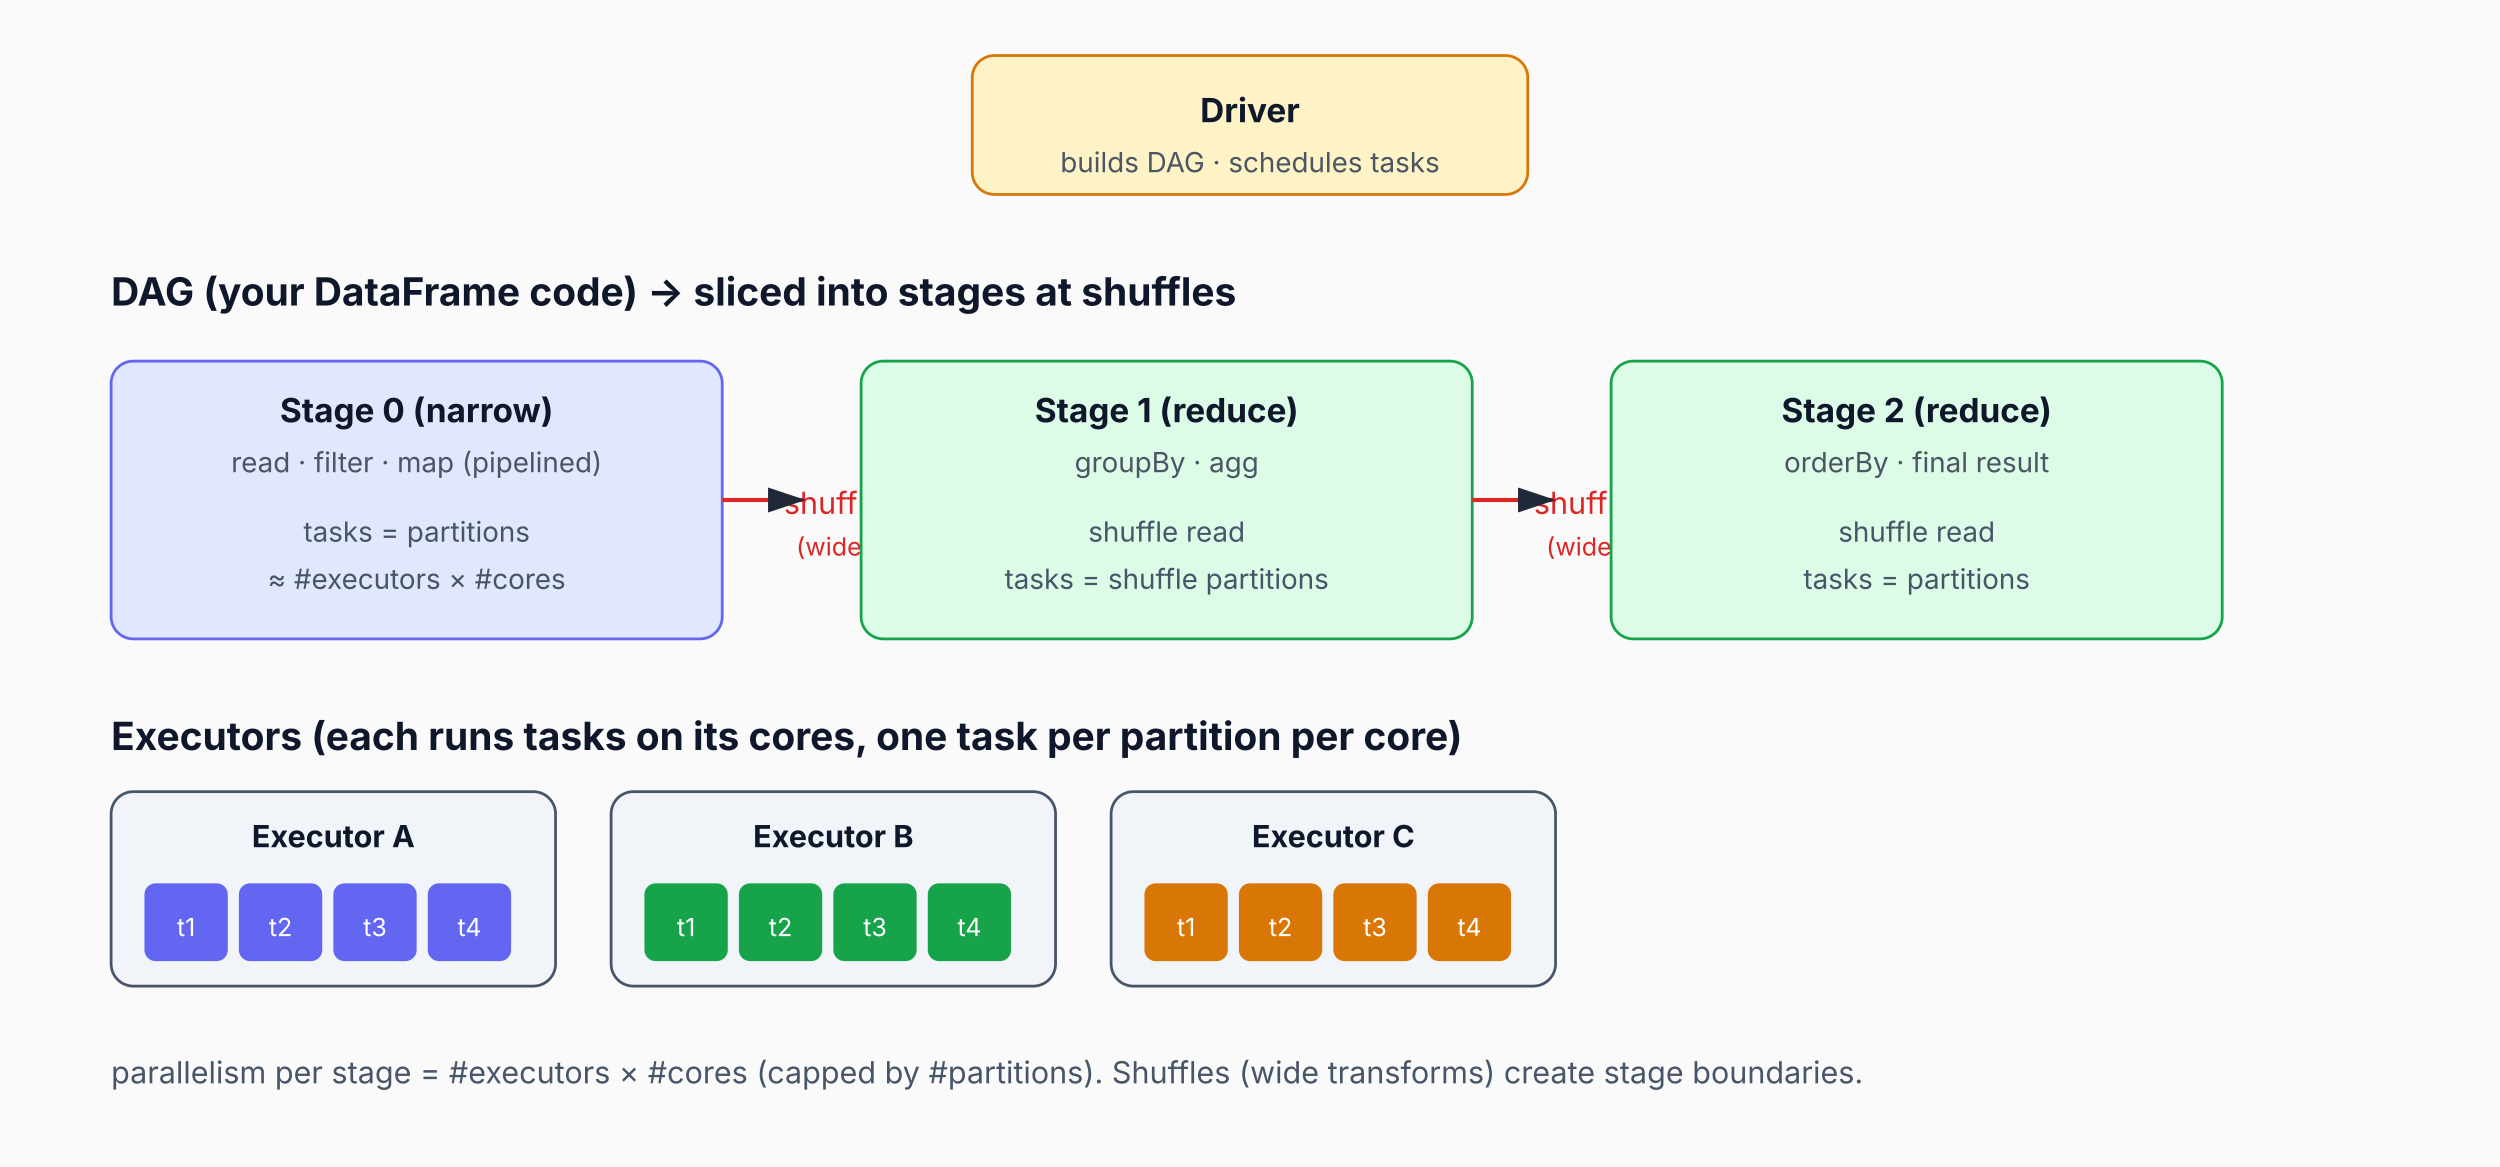
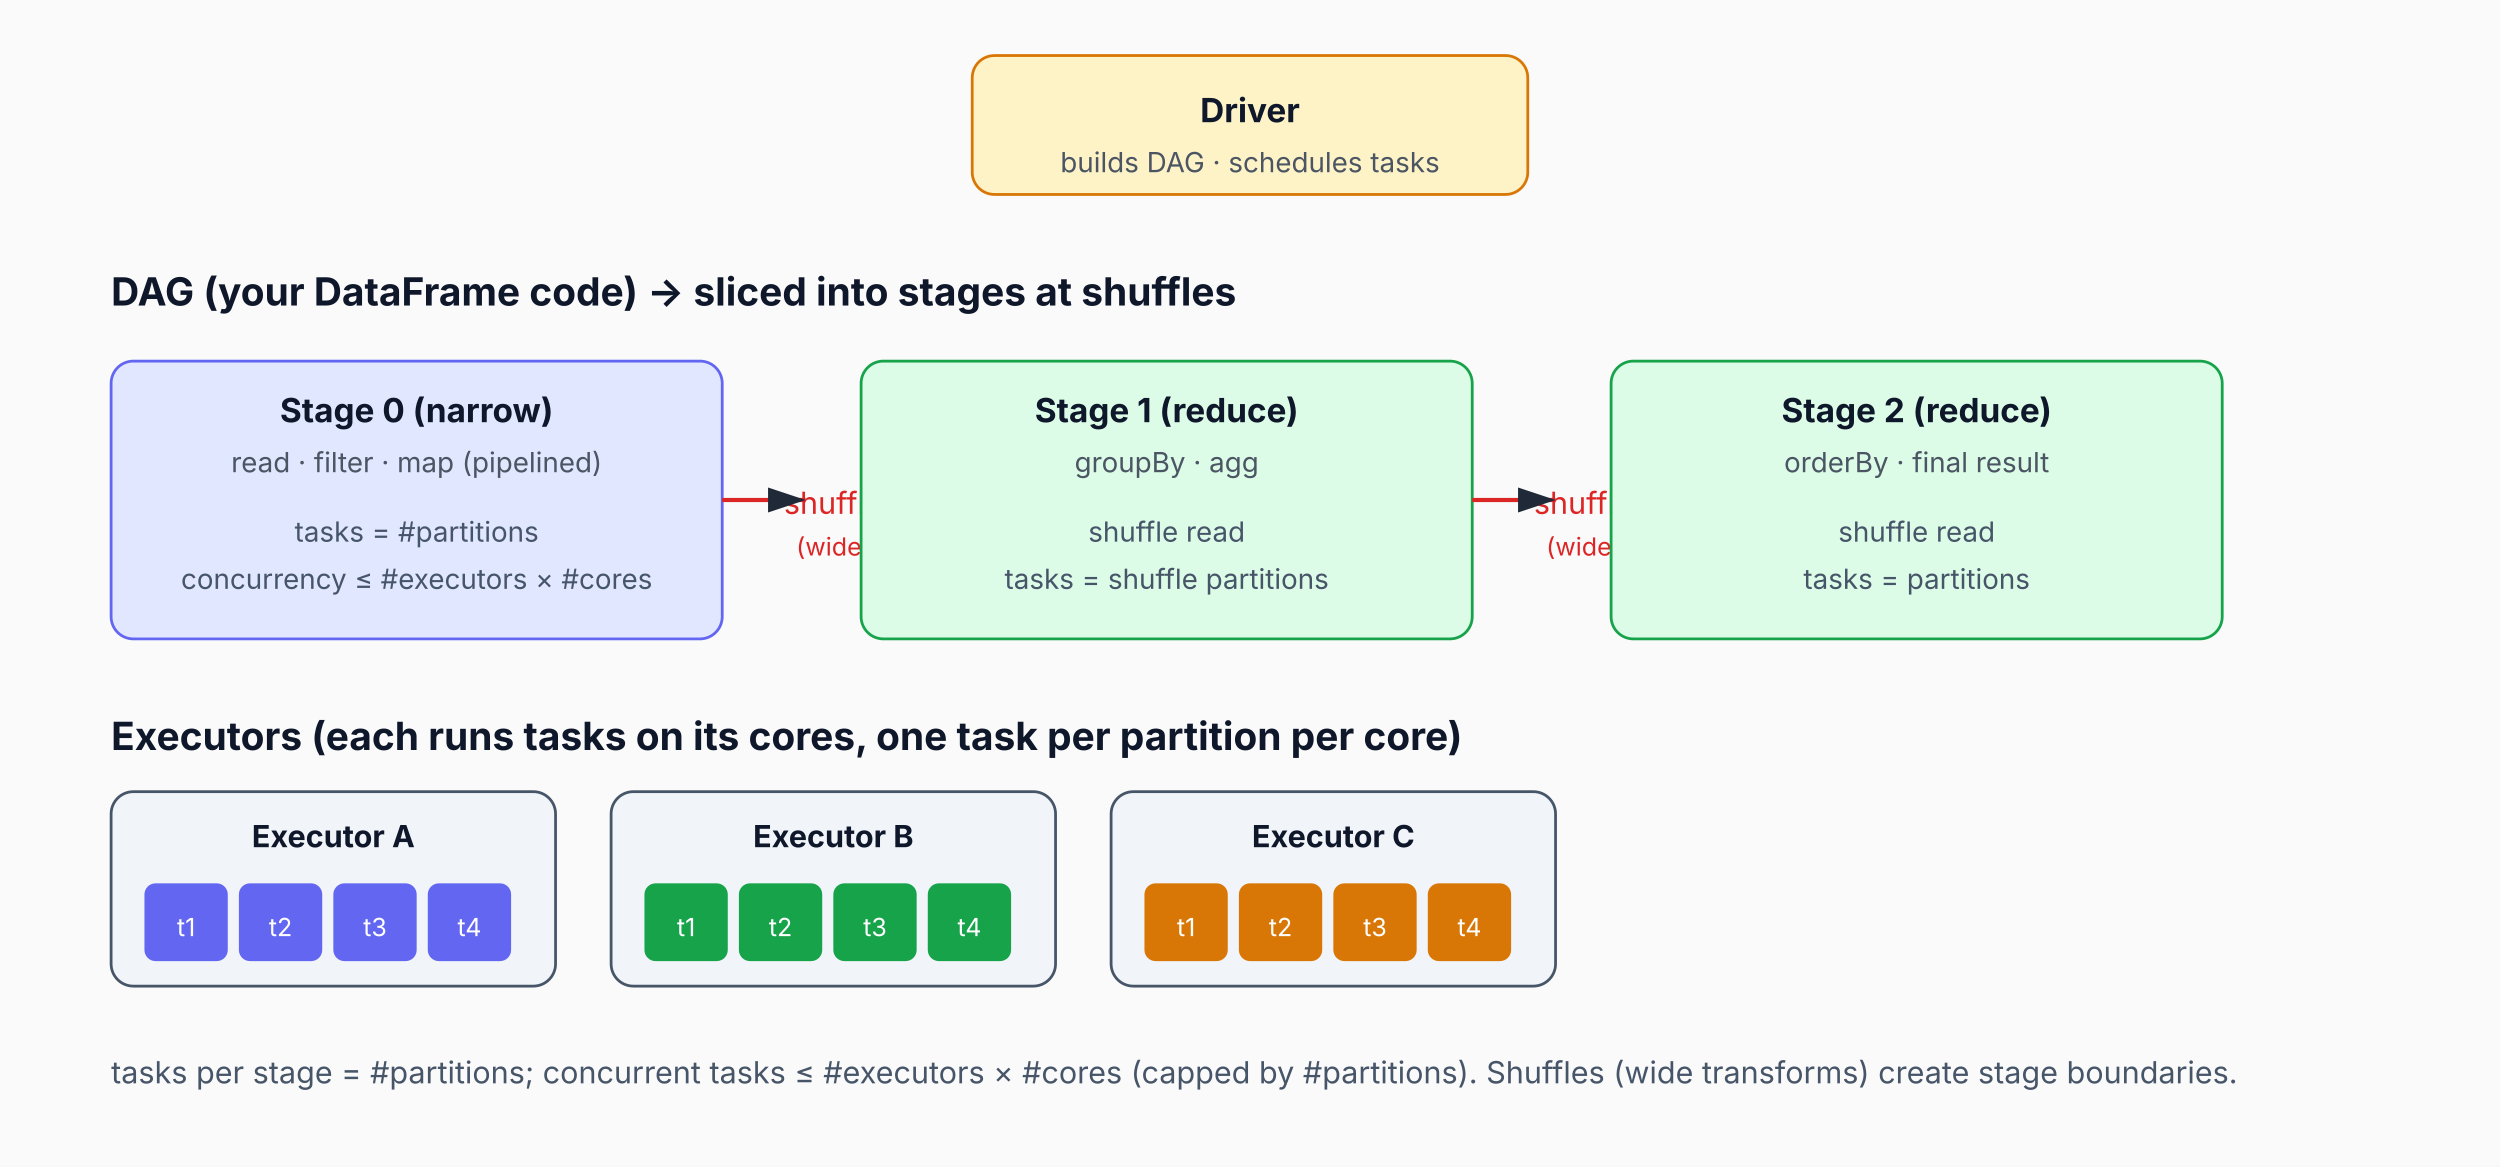
<svg xmlns="http://www.w3.org/2000/svg" viewBox="0 0 900 420" role="img" aria-labelledby="t1 d1">
  <defs>
    <marker id="arr" markerWidth="10" markerHeight="10" refX="9" refY="3" orient="auto" markerUnits="strokeWidth">
      <path d="M0,0 L9,3 L0,6 z" fill="#1f2937" />
    </marker>
  </defs>
  <rect width="900" height="420" fill="#fafafa" />
  <g font-family="-apple-system, sans-serif" font-size="12" fill="#0f172a">
    <rect x="350" y="20" width="200" height="50" rx="8" fill="#fef3c7" stroke="#d97706" />
    <text x="450" y="44" text-anchor="middle" font-weight="700">Driver</text>
    <text x="450" y="62" text-anchor="middle" font-size="10" fill="#4b5563">builds DAG · schedules tasks</text>
  </g>
  <text x="40" y="110" font-family="-apple-system, sans-serif" font-size="14" font-weight="700" fill="#0f172a">DAG (your DataFrame code) → sliced into stages at shuffles</text>
  <g font-family="-apple-system, sans-serif" font-size="12" fill="#0f172a">
    <rect x="40" y="130" width="220" height="100" rx="8" fill="#e0e7ff" stroke="#6366f1" />
    <text x="150" y="152" text-anchor="middle" font-weight="700">Stage 0 (narrow)</text>
    <text x="150" y="170" text-anchor="middle" font-size="10" fill="#4b5563">read · filter · map (pipelined)</text>
-     <text x="150" y="195" text-anchor="middle" font-size="10" fill="#475569">tasks = partitions</text>
-     <text x="150" y="212" text-anchor="middle" font-size="10" fill="#475569">≈ #executors × #cores</text>
+     <text x="150" y="195" text-anchor="middle" font-size="10" fill="#475569">tasks = #partitions</text>
+     <text x="150" y="212" text-anchor="middle" font-size="10" fill="#475569">concurrency ≤ #executors × #cores</text>
  </g>
  <g font-family="-apple-system, sans-serif" font-size="11" fill="#dc2626">
    <text x="300" y="185" text-anchor="middle">shuffle</text>
    <text x="300" y="200" text-anchor="middle" font-size="9">(wide)</text>
  </g>
  <path d="M260,180 L290,180" stroke="#dc2626" stroke-width="1.5" fill="none" marker-end="url(#arr)" />
  <g font-family="-apple-system, sans-serif" font-size="12" fill="#0f172a">
    <rect x="310" y="130" width="220" height="100" rx="8" fill="#dcfce7" stroke="#16a34a" />
    <text x="420" y="152" text-anchor="middle" font-weight="700">Stage 1 (reduce)</text>
    <text x="420" y="170" text-anchor="middle" font-size="10" fill="#4b5563">groupBy · agg</text>
    <text x="420" y="195" text-anchor="middle" font-size="10" fill="#475569">shuffle read</text>
    <text x="420" y="212" text-anchor="middle" font-size="10" fill="#475569">tasks = shuffle partitions</text>
  </g>
  <g font-family="-apple-system, sans-serif" font-size="11" fill="#dc2626">
    <text x="570" y="185" text-anchor="middle">shuffle</text>
    <text x="570" y="200" text-anchor="middle" font-size="9">(wide)</text>
  </g>
  <path d="M530,180 L560,180" stroke="#dc2626" stroke-width="1.5" fill="none" marker-end="url(#arr)" />
  <g font-family="-apple-system, sans-serif" font-size="12" fill="#0f172a">
    <rect x="580" y="130" width="220" height="100" rx="8" fill="#dcfce7" stroke="#16a34a" />
    <text x="690" y="152" text-anchor="middle" font-weight="700">Stage 2 (reduce)</text>
    <text x="690" y="170" text-anchor="middle" font-size="10" fill="#4b5563">orderBy · final result</text>
    <text x="690" y="195" text-anchor="middle" font-size="10" fill="#475569">shuffle read</text>
    <text x="690" y="212" text-anchor="middle" font-size="10" fill="#475569">tasks = partitions</text>
  </g>
  <text x="40" y="270" font-family="-apple-system, sans-serif" font-size="14" font-weight="700" fill="#0f172a">Executors (each runs tasks on its cores, one task per partition per core)</text>
  <g font-family="-apple-system, sans-serif" font-size="11" fill="#0f172a">
    <rect x="40" y="285" width="160" height="70" rx="8" fill="#f1f5f9" stroke="#475569" />
    <text x="120" y="305" text-anchor="middle" font-weight="700">Executor A</text>
    <rect x="52" y="318" width="30" height="28" rx="4" fill="#6366f1" />
    <text x="67" y="337" text-anchor="middle" font-size="9" fill="#fff">t1</text>
    <rect x="86" y="318" width="30" height="28" rx="4" fill="#6366f1" />
    <text x="101" y="337" text-anchor="middle" font-size="9" fill="#fff">t2</text>
    <rect x="120" y="318" width="30" height="28" rx="4" fill="#6366f1" />
    <text x="135" y="337" text-anchor="middle" font-size="9" fill="#fff">t3</text>
    <rect x="154" y="318" width="30" height="28" rx="4" fill="#6366f1" />
    <text x="169" y="337" text-anchor="middle" font-size="9" fill="#fff">t4</text>
    <rect x="220" y="285" width="160" height="70" rx="8" fill="#f1f5f9" stroke="#475569" />
    <text x="300" y="305" text-anchor="middle" font-weight="700">Executor B</text>
    <rect x="232" y="318" width="30" height="28" rx="4" fill="#16a34a" />
    <text x="247" y="337" text-anchor="middle" font-size="9" fill="#fff">t1</text>
    <rect x="266" y="318" width="30" height="28" rx="4" fill="#16a34a" />
    <text x="281" y="337" text-anchor="middle" font-size="9" fill="#fff">t2</text>
    <rect x="300" y="318" width="30" height="28" rx="4" fill="#16a34a" />
    <text x="315" y="337" text-anchor="middle" font-size="9" fill="#fff">t3</text>
    <rect x="334" y="318" width="30" height="28" rx="4" fill="#16a34a" />
    <text x="349" y="337" text-anchor="middle" font-size="9" fill="#fff">t4</text>
    <rect x="400" y="285" width="160" height="70" rx="8" fill="#f1f5f9" stroke="#475569" />
    <text x="480" y="305" text-anchor="middle" font-weight="700">Executor C</text>
    <rect x="412" y="318" width="30" height="28" rx="4" fill="#d97706" />
    <text x="427" y="337" text-anchor="middle" font-size="9" fill="#fff">t1</text>
    <rect x="446" y="318" width="30" height="28" rx="4" fill="#d97706" />
    <text x="461" y="337" text-anchor="middle" font-size="9" fill="#fff">t2</text>
    <rect x="480" y="318" width="30" height="28" rx="4" fill="#d97706" />
    <text x="495" y="337" text-anchor="middle" font-size="9" fill="#fff">t3</text>
    <rect x="514" y="318" width="30" height="28" rx="4" fill="#d97706" />
    <text x="529" y="337" text-anchor="middle" font-size="9" fill="#fff">t4</text>
  </g>
-   <text x="40" y="390" font-family="-apple-system, sans-serif" font-size="11" fill="#475569">parallelism per stage = #executors × #cores (capped by #partitions). Shuffles (wide transforms) create stage boundaries.</text>
+   <text x="40" y="390" font-family="-apple-system, sans-serif" font-size="11" fill="#475569">tasks per stage = #partitions; concurrent tasks ≤ #executors × #cores (capped by #partitions). Shuffles (wide transforms) create stage boundaries.</text>
</svg>
